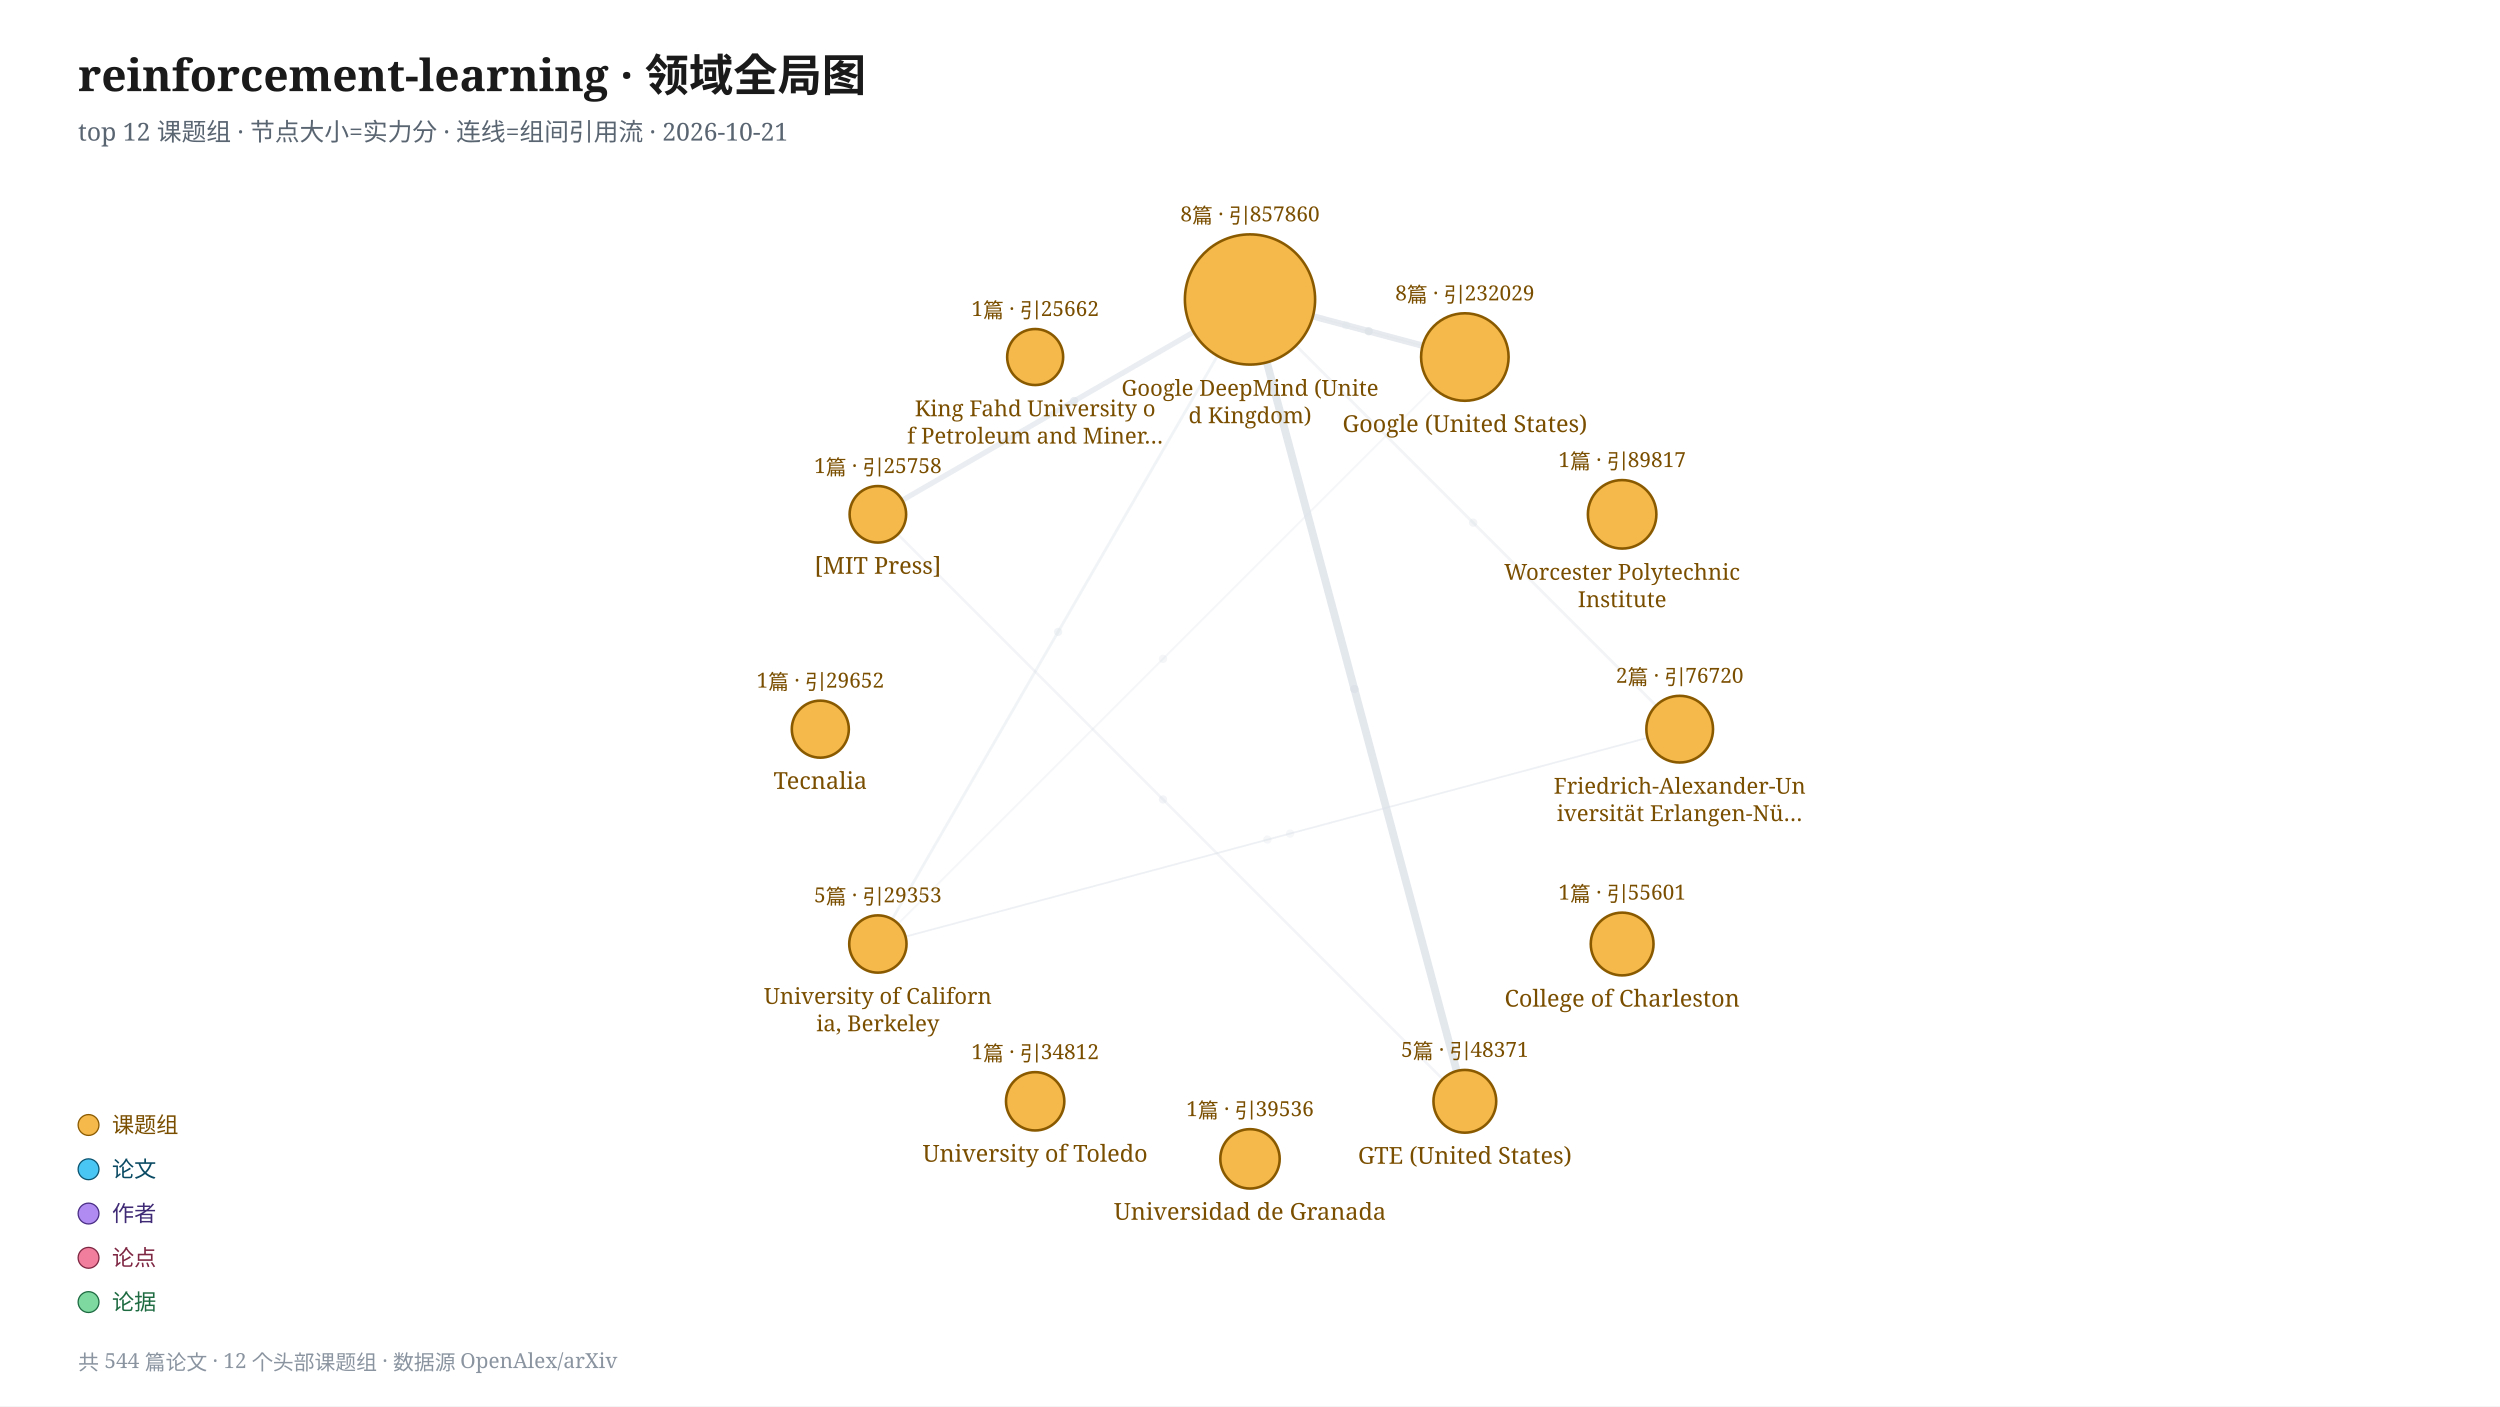
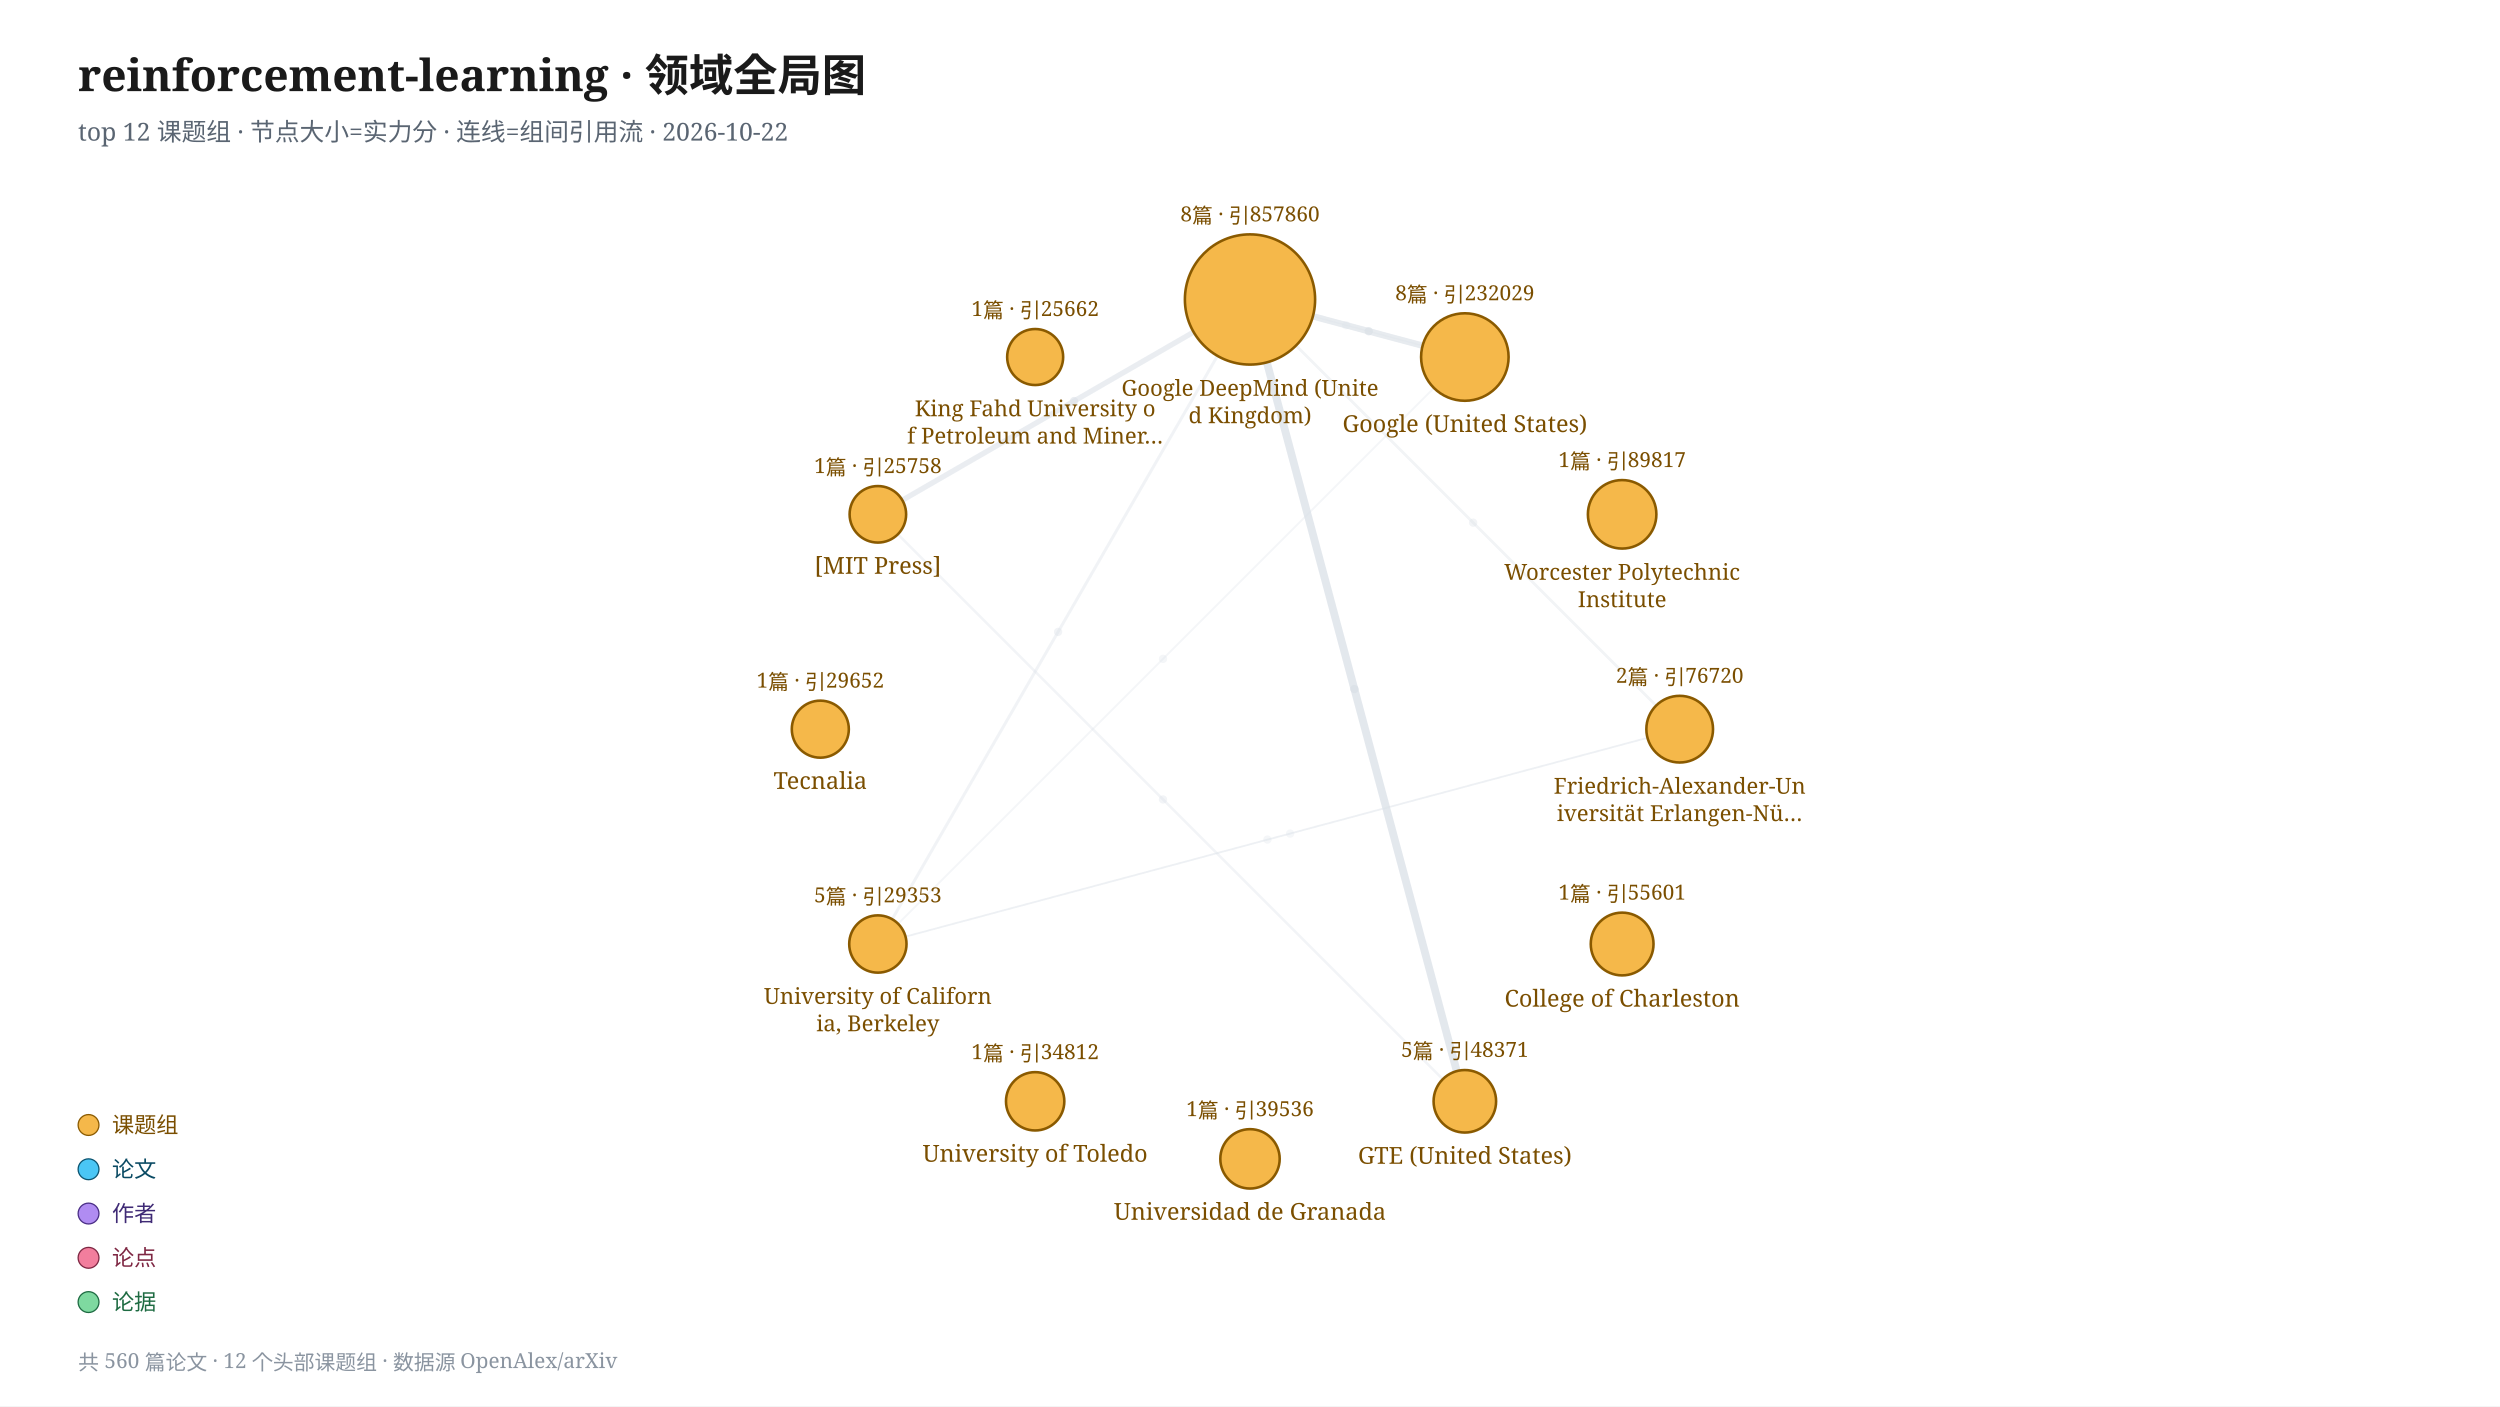
<svg xmlns="http://www.w3.org/2000/svg" width="1920" height="1080" viewBox="0 0 1920 1080">
  <defs>
    <filter id="glow">
      <feGaussianBlur stdDeviation="9" result="b" />
      <feMerge>
        <feMergeNode in="b" />
        <feMergeNode in="SourceGraphic" />
      </feMerge>
    </filter>
    <filter id="soft">
      <feGaussianBlur stdDeviation="4" result="b" />
      <feMerge>
        <feMergeNode in="b" />
        <feMergeNode in="SourceGraphic" />
      </feMerge>
    </filter>
  </defs>
  <rect width="1920" height="1080" fill="#FFFFFF" />
  <text x="60" y="70" fill="#1A1A1A" font-family="Georgia, 'Songti SC', serif" font-size="34" font-weight="bold">reinforcement-learning · 领域全局图</text>
-   <text x="60" y="108" fill="#5A6572" font-family="Georgia, serif" font-size="19">top 12 课题组 · 节点大小=实力分 · 连线=组间引用流 · 2026-10-21</text>
-   <line x1="960.0" y1="230.0" x2="674.2" y2="395.0" stroke="#DAE0E7" stroke-width="4.107" opacity="0.561" />
-   <circle cx="824.9" cy="308.0" r="3.2" fill="#DAE0E7" opacity="0.561" />
+   <text x="60" y="108" fill="#5A6572" font-family="Georgia, serif" font-size="19">top 12 课题组 · 节点大小=实力分 · 连线=组间引用流 · 2026-10-22</text>
+   <line x1="960.0" y1="230.0" x2="674.2" y2="395.0" stroke="#DAE0E7" stroke-width="4.138" opacity="0.564" />
+   <circle cx="824.9" cy="308.0" r="3.2" fill="#DAE0E7" opacity="0.564" />
  <line x1="960.0" y1="230.0" x2="1125.0" y2="845.8" stroke="#DAE0E7" stroke-width="6.0" opacity="0.75" />
  <circle cx="1040.2" cy="529.2" r="3.2" fill="#DAE0E7" opacity="0.75" />
  <line x1="674.2" y1="395.0" x2="1125.0" y2="845.8" stroke="#DAE0E7" stroke-width="2.0" opacity="0.35" />
  <circle cx="893.2" cy="614.0" r="3.2" fill="#DAE0E7" opacity="0.35" />
-   <line x1="1290.0" y1="560.0" x2="960.0" y2="230.0" stroke="#DAE0E7" stroke-width="2.107" opacity="0.361" />
-   <circle cx="1131.4" cy="401.4" r="3.2" fill="#DAE0E7" opacity="0.361" />
+   <line x1="1290.0" y1="560.0" x2="960.0" y2="230.0" stroke="#DAE0E7" stroke-width="2.138" opacity="0.364" />
+   <circle cx="1131.4" cy="401.4" r="3.2" fill="#DAE0E7" opacity="0.364" />
  <line x1="1125.0" y1="274.2" x2="960.0" y2="230.0" stroke="#DAE0E7" stroke-width="5.0" opacity="0.65" />
  <circle cx="1051.2" cy="254.4" r="3.2" fill="#DAE0E7" opacity="0.65" />
-   <line x1="674.2" y1="725.0" x2="960.0" y2="230.0" stroke="#DAE0E7" stroke-width="2.214" opacity="0.371" />
-   <circle cx="812.6" cy="485.3" r="3.2" fill="#DAE0E7" opacity="0.371" />
-   <line x1="674.2" y1="725.0" x2="1125.0" y2="274.2" stroke="#DAE0E7" stroke-width="1.5" opacity="0.3" />
-   <circle cx="893.2" cy="506.0" r="3.2" fill="#DAE0E7" opacity="0.3" />
-   <line x1="674.2" y1="725.0" x2="1290.0" y2="560.0" stroke="#DAE0E7" stroke-width="1.5" opacity="0.3" />
-   <circle cx="973.4" cy="644.8" r="3.2" fill="#DAE0E7" opacity="0.3" />
-   <line x1="1290.0" y1="560.0" x2="674.2" y2="725.0" stroke="#DAE0E7" stroke-width="1.107" opacity="0.261" />
-   <circle cx="990.8" cy="640.2" r="3.2" fill="#DAE0E7" opacity="0.261" />
-   <line x1="960.0" y1="230.0" x2="1125.0" y2="274.2" stroke="#DAE0E7" stroke-width="1.107" opacity="0.261" />
-   <circle cx="1033.8" cy="249.8" r="3.2" fill="#DAE0E7" opacity="0.261" />
+   <line x1="674.2" y1="725.0" x2="960.0" y2="230.0" stroke="#DAE0E7" stroke-width="2.31" opacity="0.381" />
+   <circle cx="812.6" cy="485.3" r="3.2" fill="#DAE0E7" opacity="0.381" />
+   <line x1="674.2" y1="725.0" x2="1125.0" y2="274.2" stroke="#DAE0E7" stroke-width="1.517" opacity="0.302" />
+   <circle cx="893.2" cy="506.0" r="3.2" fill="#DAE0E7" opacity="0.302" />
+   <line x1="674.2" y1="725.0" x2="1290.0" y2="560.0" stroke="#DAE0E7" stroke-width="1.517" opacity="0.302" />
+   <circle cx="973.4" cy="644.8" r="3.2" fill="#DAE0E7" opacity="0.302" />
+   <line x1="1290.0" y1="560.0" x2="674.2" y2="725.0" stroke="#DAE0E7" stroke-width="1.138" opacity="0.264" />
+   <circle cx="990.8" cy="640.2" r="3.2" fill="#DAE0E7" opacity="0.264" />
+   <line x1="960.0" y1="230.0" x2="1125.0" y2="274.2" stroke="#DAE0E7" stroke-width="1.138" opacity="0.264" />
+   <circle cx="1033.8" cy="249.8" r="3.2" fill="#DAE0E7" opacity="0.264" />
  <circle cx="960.0" cy="230.0" r="50.0" fill="#F5B84A" stroke="#8A5A00" stroke-width="2" opacity="1.0" />
  <text x="960.0" y="304.0" text-anchor="middle" fill="#7A4E00" font-family="Georgia, serif" font-size="17" opacity="1.0">Google DeepMind (Unite</text>
  <text x="960.0" y="325.0" text-anchor="middle" fill="#7A4E00" font-family="Georgia, serif" font-size="17" opacity="1.0">d Kingdom)</text>
  <text x="960.0" y="170.0" text-anchor="middle" fill="#7A4E00" font-family="Georgia, serif" font-size="16" opacity="1.0">8篇 · 引857860</text>
  <circle cx="1125.0" cy="274.2" r="33.6" fill="#F5B84A" stroke="#8A5A00" stroke-width="2" opacity="1.0" />
  <text x="1125.0" y="331.8" text-anchor="middle" fill="#7A4E00" font-family="Georgia, serif" font-size="18" opacity="1.0">Google (United States)</text>
-   <text x="1125.0" y="230.7" text-anchor="middle" fill="#7A4E00" font-family="Georgia, serif" font-size="16" opacity="1.0">8篇 · 引232029</text>
+   <text x="1125.0" y="230.6" text-anchor="middle" fill="#7A4E00" font-family="Georgia, serif" font-size="16" opacity="1.0">8篇 · 引232029</text>
  <circle cx="1245.8" cy="395.0" r="26.3" fill="#F5B84A" stroke="#8A5A00" stroke-width="2" opacity="1.0" />
  <text x="1245.8" y="445.3" text-anchor="middle" fill="#7A4E00" font-family="Georgia, serif" font-size="17" opacity="1.0">Worcester Polytechnic </text>
  <text x="1245.8" y="466.3" text-anchor="middle" fill="#7A4E00" font-family="Georgia, serif" font-size="17" opacity="1.0">Institute</text>
  <text x="1245.8" y="358.7" text-anchor="middle" fill="#7A4E00" font-family="Georgia, serif" font-size="16" opacity="1.0">1篇 · 引89817</text>
  <circle cx="1290.0" cy="560.0" r="25.6" fill="#F5B84A" stroke="#8A5A00" stroke-width="2" opacity="1.0" />
  <text x="1290.0" y="609.6" text-anchor="middle" fill="#7A4E00" font-family="Georgia, serif" font-size="17" opacity="1.0">Friedrich-Alexander-Un</text>
  <text x="1290.0" y="630.6" text-anchor="middle" fill="#7A4E00" font-family="Georgia, serif" font-size="17" opacity="1.0">iversität Erlangen-Nü…</text>
  <text x="1290.0" y="524.4" text-anchor="middle" fill="#7A4E00" font-family="Georgia, serif" font-size="16" opacity="1.0">2篇 · 引76720</text>
  <circle cx="1245.8" cy="725.0" r="24.1" fill="#F5B84A" stroke="#8A5A00" stroke-width="2" opacity="1.0" />
  <text x="1245.8" y="773.1" text-anchor="middle" fill="#7A4E00" font-family="Georgia, serif" font-size="18" opacity="1.0">College of Charleston</text>
  <text x="1245.8" y="690.9" text-anchor="middle" fill="#7A4E00" font-family="Georgia, serif" font-size="16" opacity="1.0">1篇 · 引55601</text>
-   <circle cx="1125.0" cy="845.8" r="24.1" fill="#F5B84A" stroke="#8A5A00" stroke-width="2" opacity="1.0" />
+   <circle cx="1125.0" cy="845.8" r="24.0" fill="#F5B84A" stroke="#8A5A00" stroke-width="2" opacity="1.0" />
  <text x="1125.0" y="893.8" text-anchor="middle" fill="#7A4E00" font-family="Georgia, serif" font-size="18" opacity="1.0">GTE (United States)</text>
  <text x="1125.0" y="811.7" text-anchor="middle" fill="#7A4E00" font-family="Georgia, serif" font-size="16" opacity="1.0">5篇 · 引48371</text>
  <circle cx="960.0" cy="890.0" r="22.8" fill="#F5B84A" stroke="#8A5A00" stroke-width="2" opacity="1.0" />
  <text x="960.0" y="936.8" text-anchor="middle" fill="#7A4E00" font-family="Georgia, serif" font-size="18" opacity="1.0">Universidad de Granada</text>
  <text x="960.0" y="857.2" text-anchor="middle" fill="#7A4E00" font-family="Georgia, serif" font-size="16" opacity="1.0">1篇 · 引39536</text>
  <circle cx="795.0" cy="845.8" r="22.4" fill="#F5B84A" stroke="#8A5A00" stroke-width="2" opacity="1.0" />
  <text x="795.0" y="892.2" text-anchor="middle" fill="#7A4E00" font-family="Georgia, serif" font-size="18" opacity="1.0">University of Toledo</text>
  <text x="795.0" y="813.4" text-anchor="middle" fill="#7A4E00" font-family="Georgia, serif" font-size="16" opacity="1.0">1篇 · 引34812</text>
  <circle cx="674.2" cy="725.0" r="22.0" fill="#F5B84A" stroke="#8A5A00" stroke-width="2" opacity="1.0" />
  <text x="674.2" y="771.0" text-anchor="middle" fill="#7A4E00" font-family="Georgia, serif" font-size="17" opacity="1.0">University of Californ</text>
  <text x="674.2" y="792.0" text-anchor="middle" fill="#7A4E00" font-family="Georgia, serif" font-size="17" opacity="1.0">ia, Berkeley</text>
  <text x="674.2" y="693.0" text-anchor="middle" fill="#7A4E00" font-family="Georgia, serif" font-size="16" opacity="1.0">5篇 · 引29353</text>
  <circle cx="630.0" cy="560.0" r="21.9" fill="#F5B84A" stroke="#8A5A00" stroke-width="2" opacity="1.0" />
  <text x="630.0" y="605.9" text-anchor="middle" fill="#7A4E00" font-family="Georgia, serif" font-size="18" opacity="1.0">Tecnalia</text>
  <text x="630.0" y="528.1" text-anchor="middle" fill="#7A4E00" font-family="Georgia, serif" font-size="16" opacity="1.0">1篇 · 引29652</text>
  <circle cx="674.2" cy="395.0" r="21.7" fill="#F5B84A" stroke="#8A5A00" stroke-width="2" opacity="1.0" />
  <text x="674.2" y="440.7" text-anchor="middle" fill="#7A4E00" font-family="Georgia, serif" font-size="18" opacity="1.0">[MIT Press]</text>
  <text x="674.2" y="363.3" text-anchor="middle" fill="#7A4E00" font-family="Georgia, serif" font-size="16" opacity="1.0">1篇 · 引25758</text>
  <circle cx="795.0" cy="274.2" r="21.5" fill="#F5B84A" stroke="#8A5A00" stroke-width="2" opacity="1.0" />
  <text x="795.0" y="319.7" text-anchor="middle" fill="#7A4E00" font-family="Georgia, serif" font-size="17" opacity="1.0">King Fahd University o</text>
  <text x="795.0" y="340.7" text-anchor="middle" fill="#7A4E00" font-family="Georgia, serif" font-size="17" opacity="1.0">f Petroleum and Miner…</text>
  <text x="795.0" y="242.7" text-anchor="middle" fill="#7A4E00" font-family="Georgia, serif" font-size="16" opacity="1.0">1篇 · 引25662</text>
  <circle cx="68" cy="864" r="8" fill="#F5B84A" stroke="#8A5A00" />
  <text x="86" y="870" fill="#7A4E00" font-family="Georgia, serif" font-size="17">课题组</text>
  <circle cx="68" cy="898" r="8" fill="#4AC6F5" stroke="#0B5470" />
  <text x="86" y="904" fill="#0A4A63" font-family="Georgia, serif" font-size="17">论文</text>
  <circle cx="68" cy="932" r="8" fill="#B08CF2" stroke="#4A2E86" />
  <text x="86" y="938" fill="#3F2A75" font-family="Georgia, serif" font-size="17">作者</text>
  <circle cx="68" cy="966" r="8" fill="#F27E9D" stroke="#7E2743" />
  <text x="86" y="972" fill="#7E2743" font-family="Georgia, serif" font-size="17">论点</text>
  <circle cx="68" cy="1000" r="8" fill="#7ED9A0" stroke="#1E6B42" />
  <text x="86" y="1006" fill="#1E6B42" font-family="Georgia, serif" font-size="17">论据</text>
-   <text x="60" y="1052" fill="#8A94A0" font-family="Georgia, serif" font-size="16">共 544 篇论文 · 12 个头部课题组 · 数据源 OpenAlex/arXiv</text>
+   <text x="60" y="1052" fill="#8A94A0" font-family="Georgia, serif" font-size="16">共 560 篇论文 · 12 个头部课题组 · 数据源 OpenAlex/arXiv</text>
</svg>
